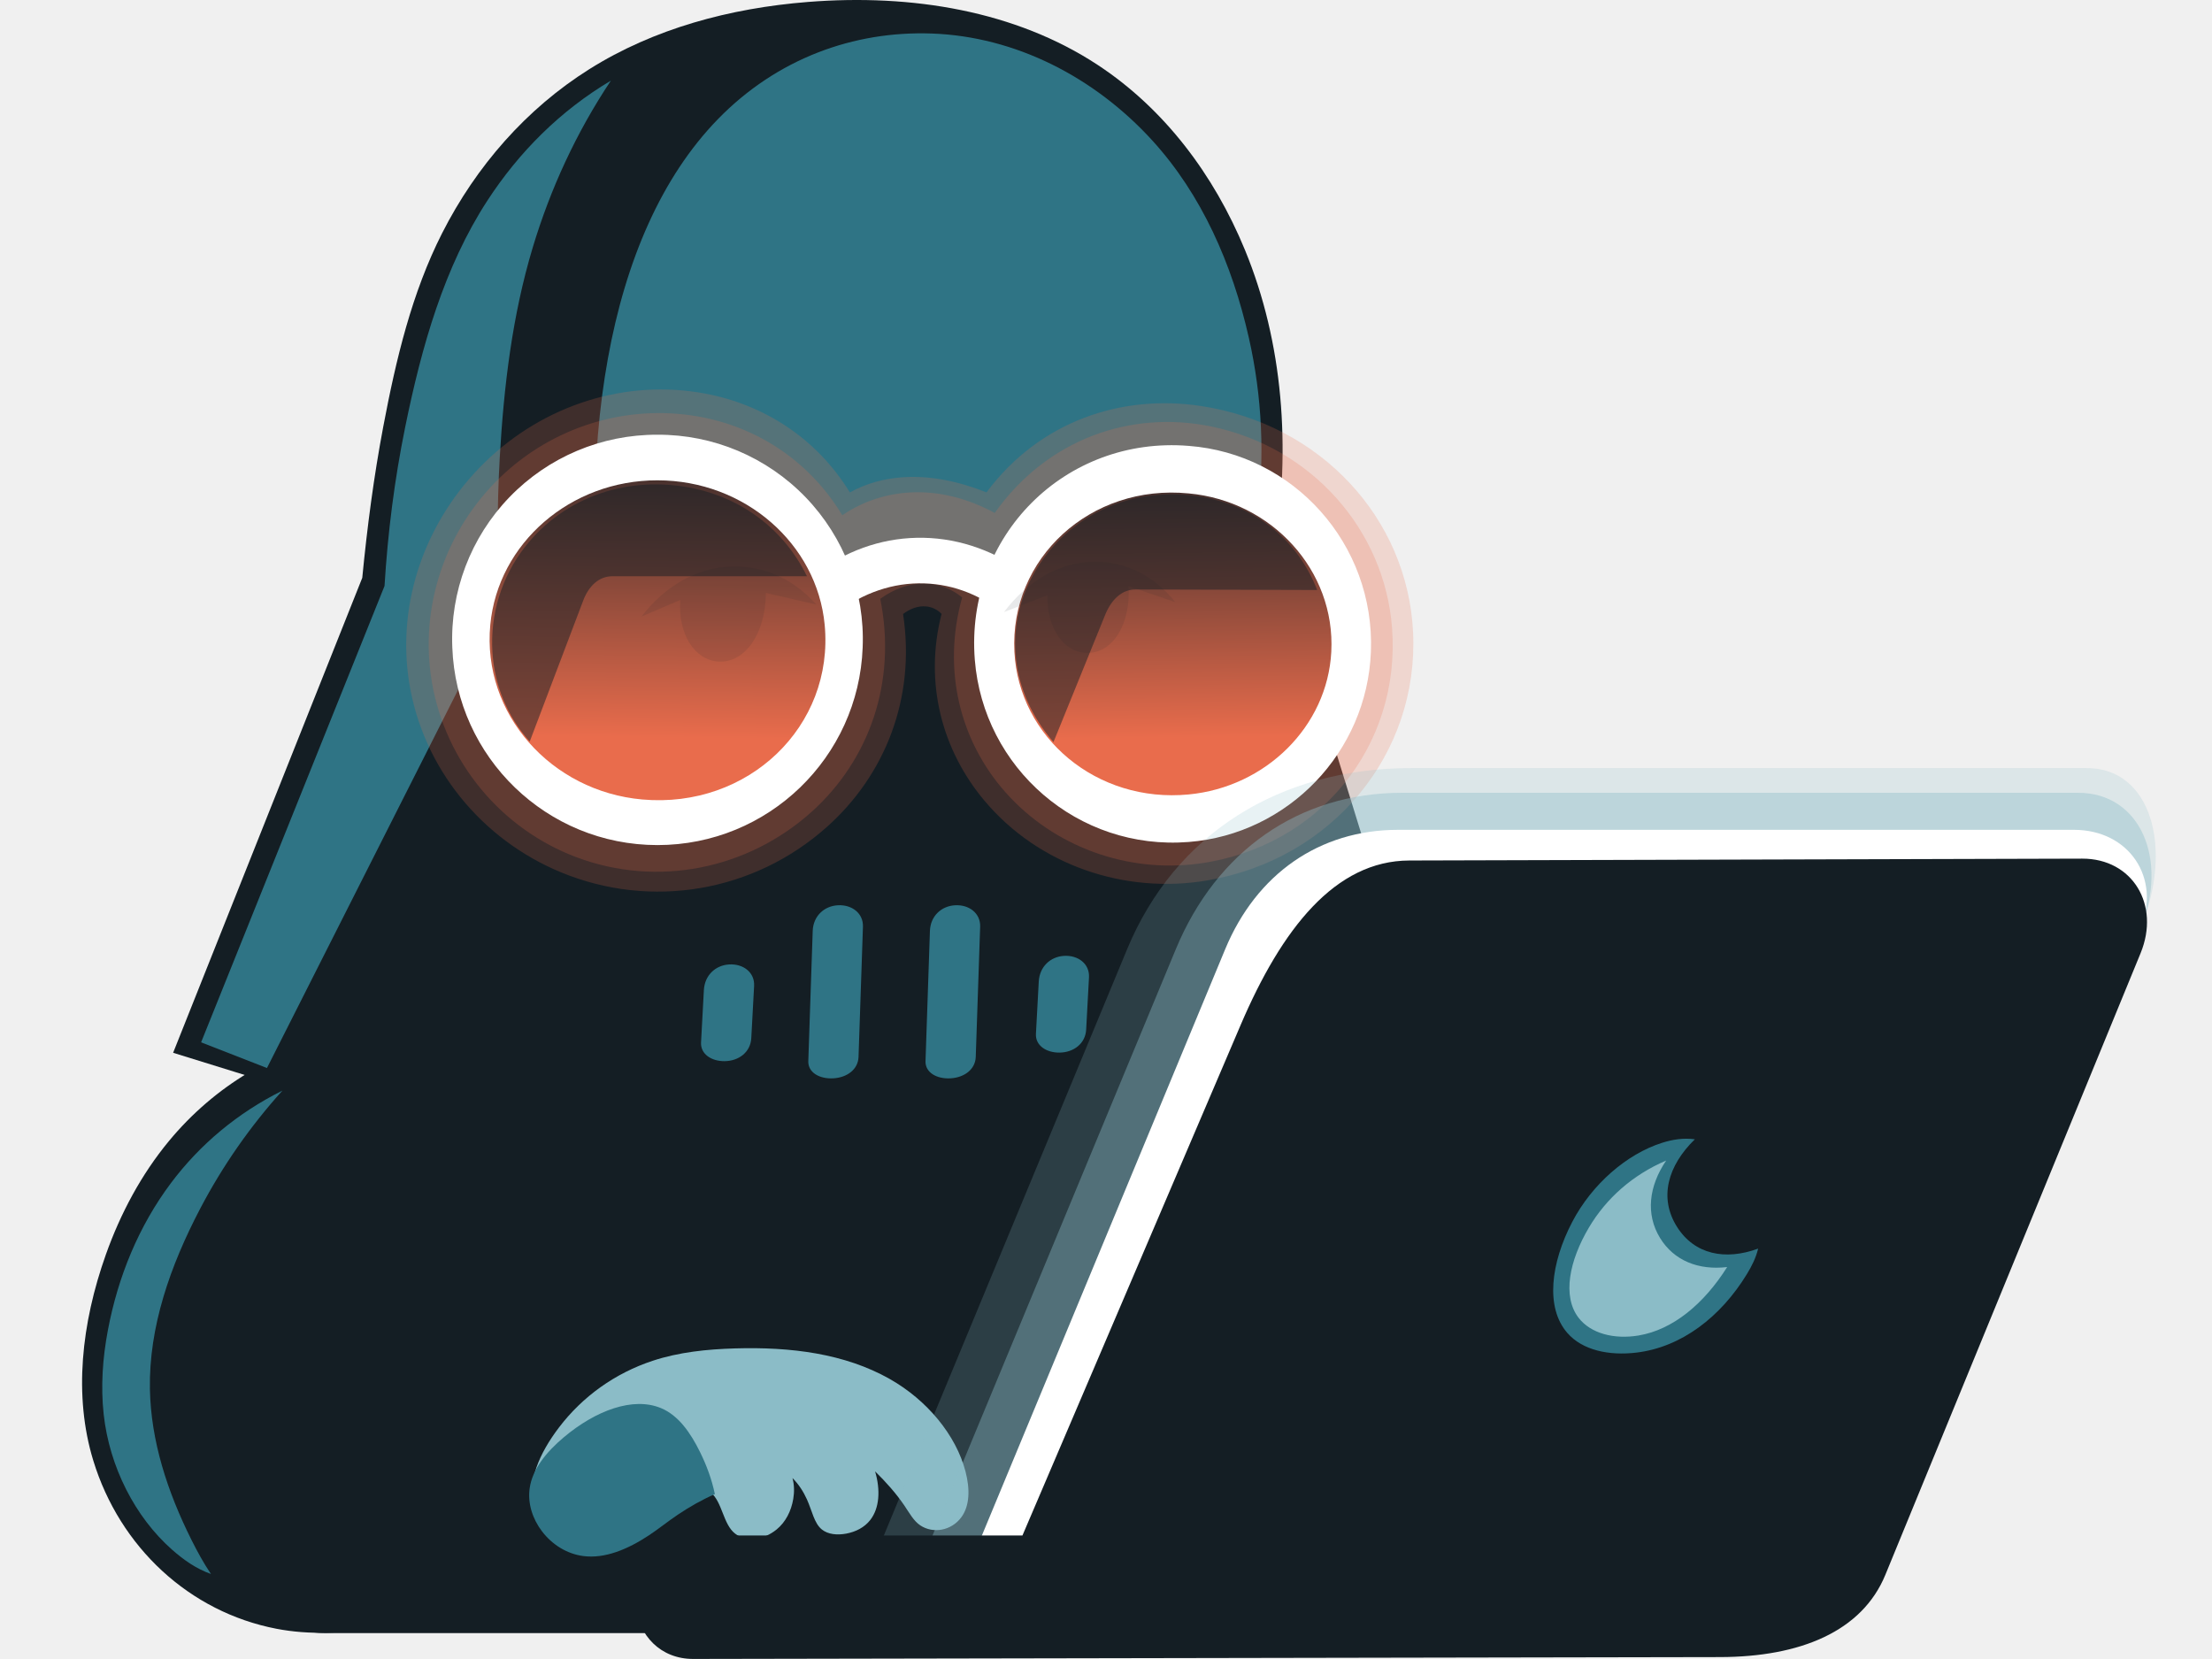
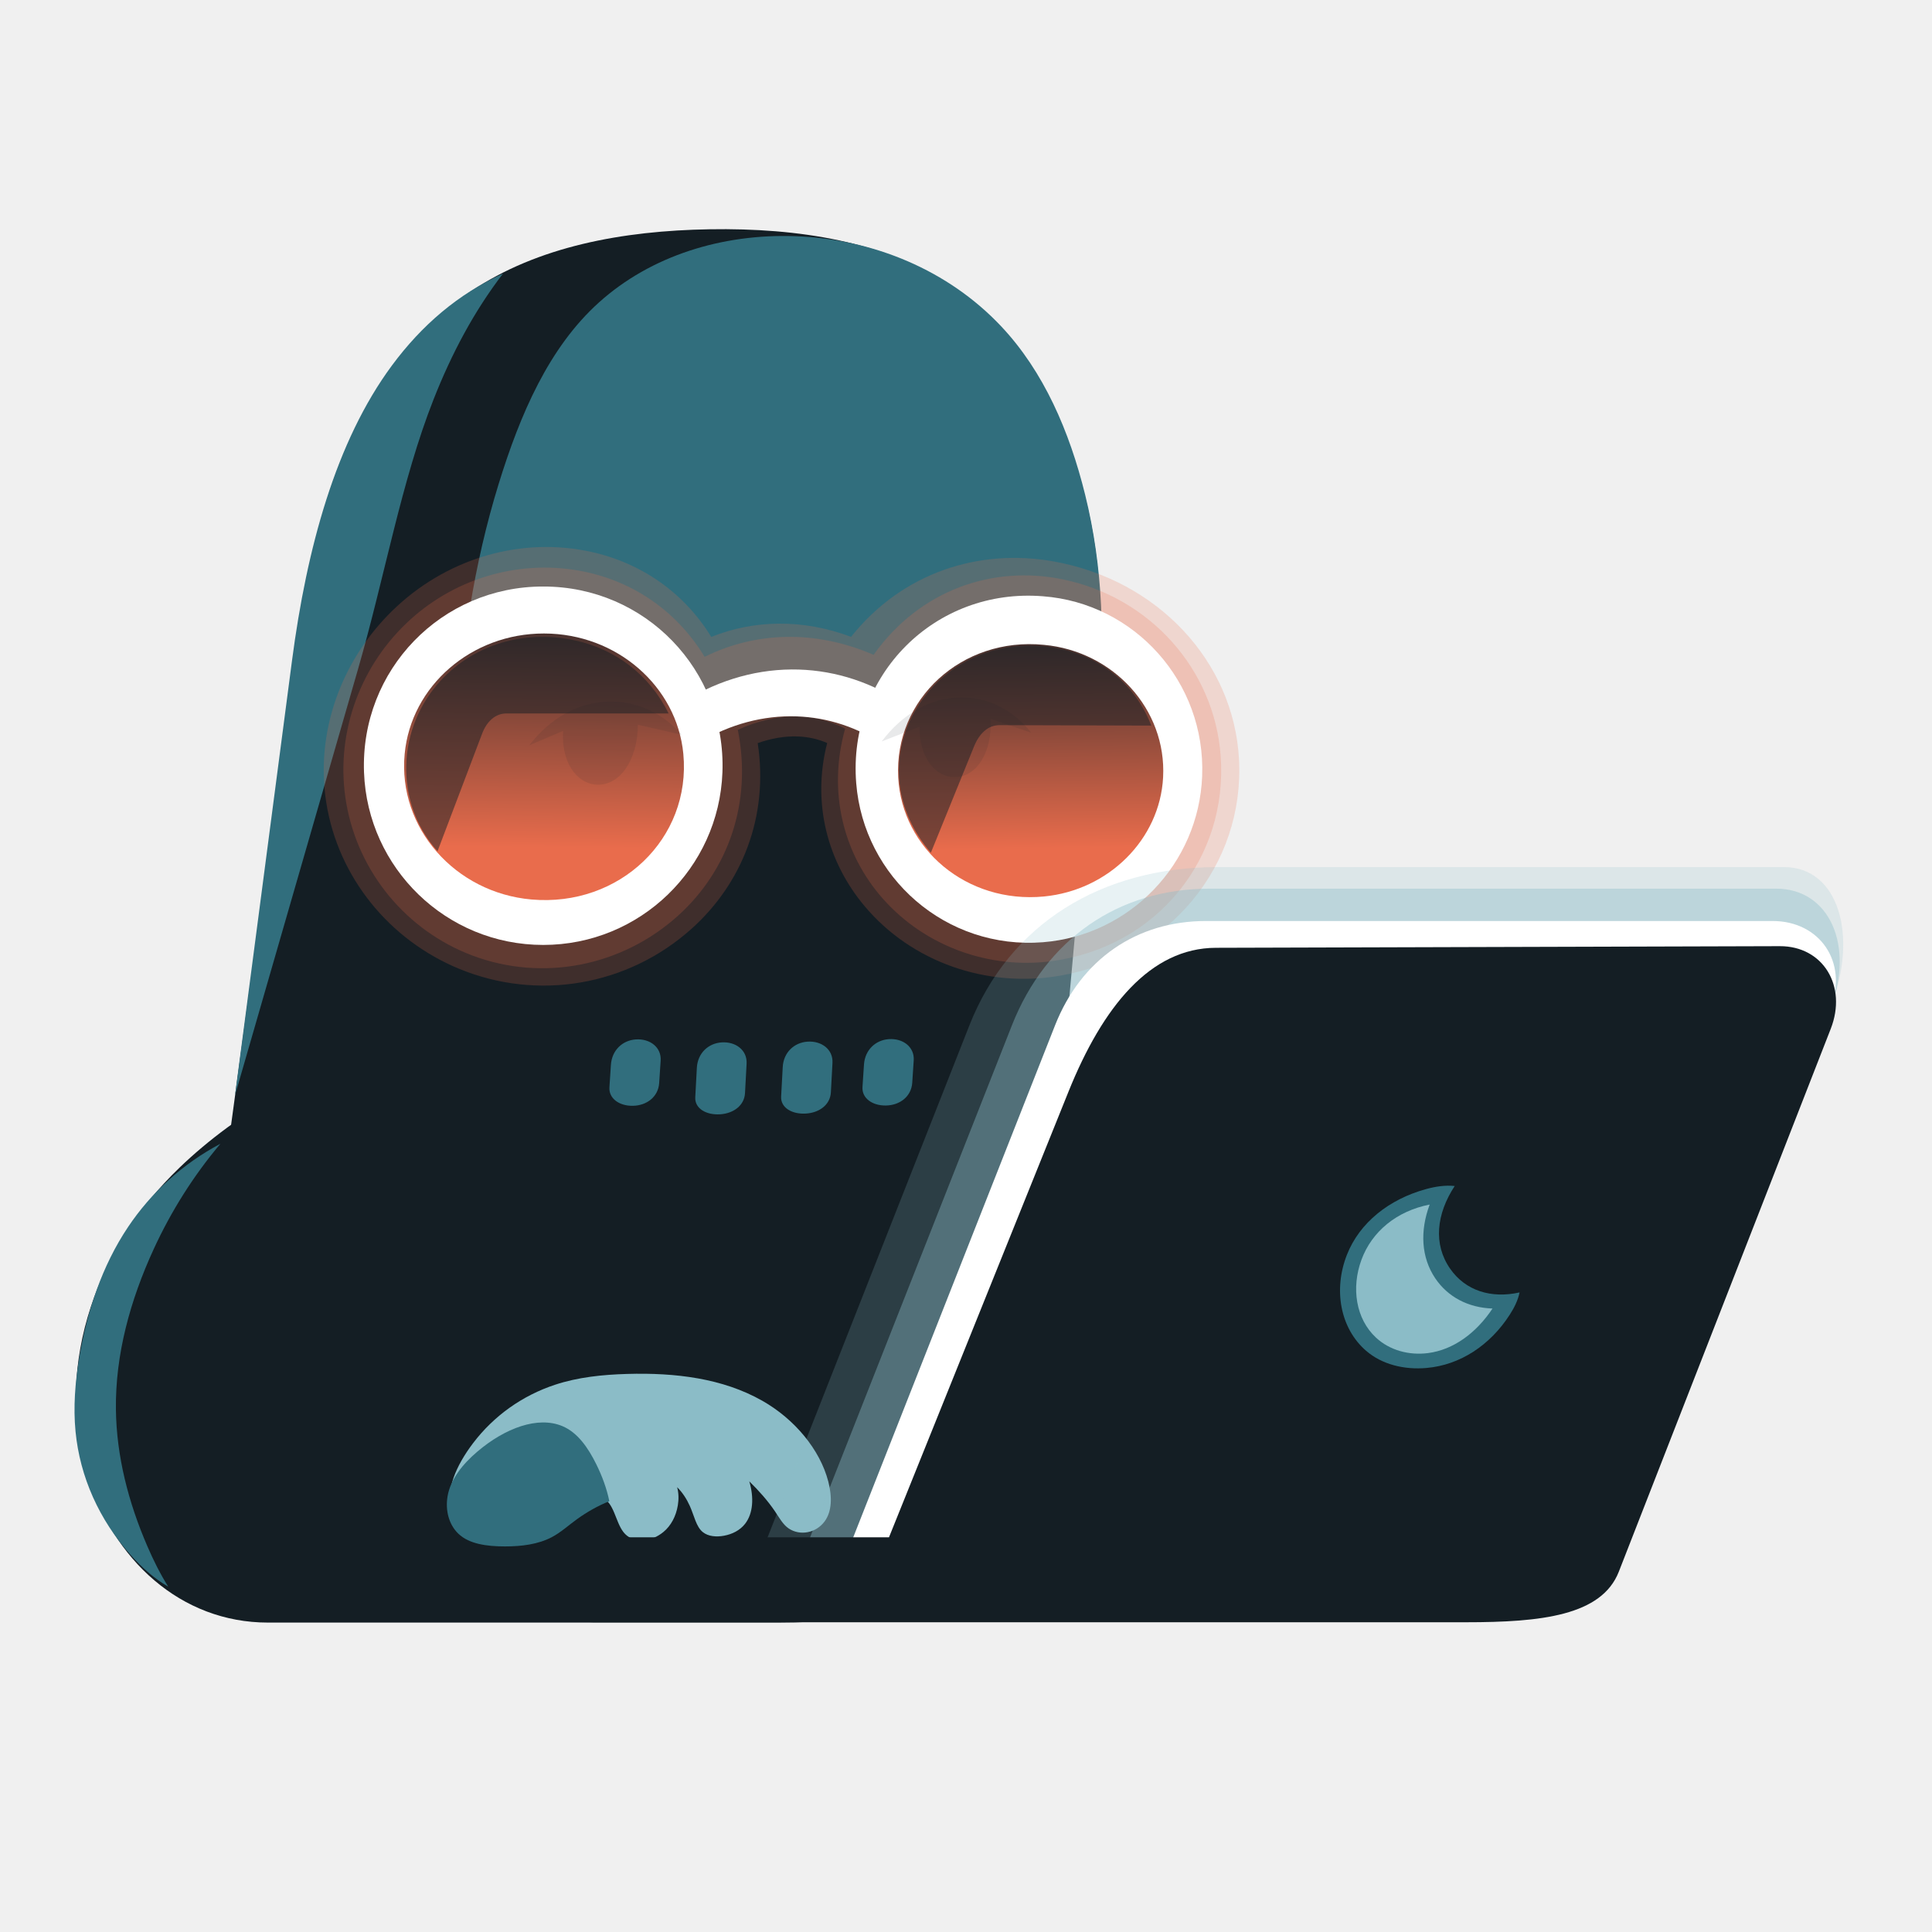
- <svg xmlns="http://www.w3.org/2000/svg" viewBox="0 0 512 384">
+ <svg xmlns="http://www.w3.org/2000/svg" viewBox="0 0 512 512">
  <defs>
-     <linearGradient id="a" x1="151.957" x2="150.984" y1="90.936" y2="170.714" gradientUnits="userSpaceOnUse">
-       <stop offset="0%" stop-color="#141E24" />
-       <stop offset="100%" stop-color="#E96C4C" />
+     <linearGradient x1="149.374" y1="148.57" x2="148.446" y2="224.691" id="gradient1543" gradientUnits="userSpaceOnUse">
+       <stop offset="0%" stop-color="rgb(20,30,36)" />
+       <stop offset="100%" stop-color="rgb(233,108,76)" />
    </linearGradient>
-     <linearGradient id="b" x1="271.625" x2="272.598" y1="95.8" y2="170.714" gradientUnits="userSpaceOnUse">
-       <stop offset="0%" stop-color="#141E24" />
-       <stop offset="100%" stop-color="#E96C4C" />
+     <linearGradient x1="269.211" y1="153.272" x2="270.142" y2="224.972" id="gradient1544" gradientUnits="userSpaceOnUse">
+       <stop offset="0%" stop-color="rgb(20,30,36)" />
+       <stop offset="100%" stop-color="rgb(233,108,76)" />
    </linearGradient>
  </defs>
-   <path fill="#141E24" d="M185.898 195.094c48.18-1.924 94.093 7.851 118.135 38.392 21.359 27.132 23.55 65.709 5.716 96.215C291.62 360.71 254.619 378 210.255 378H74.982c-14.388 0-22.815-16.622-28.432-36.361-8.377-29.437-8.825-60.168 5.106-84.87 22.042-39.087 75.418-59.326 134.242-61.675z" />
-   <path fill="#141E24" d="M118.878 256.33c4.033 9.522 3.55 21.526.795 33.206-1.816 7.7-4.602 15.107-8.573 21.91-3.534 6.056-8.032 11.478-13.337 16.195 4.05-2.63 8.578-4.122 13.337-4.763 7.62-1.025 15.83.264 23.816 2.858l7.686 33.05c-10.007 4.265-20.138 8.121-30.484 11.432-16.524 5.287-32.92 9.72-48.136 6.782-20.13-3.888-36.244-18.847-42.394-38.946-4.583-14.978-2.75-31.73 2.918-47.672 3.404-9.573 8.213-18.552 14.594-26.269 10.532-12.737 24.993-21.413 40.862-24.323 9.83-1.802 19.835-1.259 27.485 3.203 5.147 3.002 9.023 7.651 11.431 13.337z" />
-   <path fill="#2F7485" d="M65.368 252.438a132.743 132.743 0 00-18.993 27.242c-7.009 13.35-11.928 27.5-11.675 41.834.213 12.01 4.051 23.786 9.625 34.926 1.354 2.707 2.803 5.368 4.504 7.882-3.415-1.209-6.296-3.236-9.008-5.63-8.559-7.553-14.493-19.18-15.823-31.34-.703-6.433-.25-12.988.973-19.458 2.343-12.405 7.134-24.09 14.594-34.052 6.727-8.983 15.473-16.27 25.803-21.404z" />
-   <path fill="#8BBCC7" d="M164.512 345.45c2.69 2.195 2.852 7.375 5.638 9.529 2.556 1.976 6.531 1.545 9.604-.956 2.076-1.69 3.39-4.248 3.859-7.087.262-1.588.25-3.222-.183-4.816 1.437 1.421 2.532 3.137 3.35 4.946 1.19 2.636 1.671 5.529 3.453 6.957 1.43 1.146 3.546 1.346 5.638.956 2.195-.41 4.212-1.425 5.557-3.147 2.15-2.75 2.397-6.95 1.126-11.26 2.49 2.439 4.847 5.07 6.757 7.882 1.2 1.768 2.162 3.59 3.707 4.62 2.968 1.976 7.205 1.233 9.501-1.89 1.94-2.64 2.028-6.485.962-10.587-2.185-8.403-8.884-16.523-17.548-21.42-10.417-5.888-22.888-7.448-35.79-7.07-6.523.192-12.988.859-19.052 2.858-8.682 2.864-16.237 8.238-21.729 15.472-4.536 5.976-7.437 12.627-5.63 18.017 2.028 6.046 8.667 9.291 15.764 6.756 9.942-9.278 20.388-13.539 25.016-9.76z" />
-   <path fill="#2F7485" d="M153.009 325.933c4.033 1.681 6.81 5.683 9.008 10.134 1.529 3.094 2.738 6.347 3.448 9.767-3.007 1.314-5.872 2.95-8.574 4.763-2.276 1.527-4.395 3.257-6.668 4.763-4.89 3.239-10.223 5.476-15.24 4.807-3.782-.505-7.184-2.64-9.527-5.716-2.203-2.893-3.344-6.473-2.86-9.954.624-4.476 3.915-8.462 7.892-11.808 7.382-6.209 16.045-9.456 22.521-6.756z" />
-   <path fill="#141E24" d="M40.073 243.682l43.78-109.939c1.139-11.753 2.671-23.434 4.865-35.024 2.955-15.613 6.618-30.958 13.62-44.754 7.872-15.508 19.51-28.8 34.053-37.943C151.347 6.619 168.94 1.887 186.98.455c24.16-1.917 48.125 2.086 67.132 14.594 15.353 10.104 26.873 25.355 34.051 42.808 8.85 21.518 10.642 45.609 6.81 70.049l33.08 107.02-21.436 18.228-40.01-4.957c-8.15 12.556-17.704 18.835-29.532 18.835H166.58c-13.064 0-24.255-5.948-34.295-17.844l-55.252 5.948-36.961-11.454z" />
-   <path fill="#2F7485" d="M141.398 18.664c-7.996 11.984-13.999 25.023-18.1 38.661-4.709 15.656-6.69 32.06-7.621 48.574a309.023 309.023 0 000 34.695L61.792 247.206l-15.242-5.948 42.453-105.62c.752-12.352 2.305-24.582 4.763-36.678 3.822-18.802 9.06-37.196 19.053-52.54 7.307-11.22 16.852-20.792 28.579-27.756zM215.703 7.76c-18.112-.649-35.886 5.802-49.537 19.826-26.04 26.752-33.283 77.051-25.721 131.843l34.295-3.965c8.023-15.93 21.211-25.823 37.567-26.223 15.875-.389 29.196 8.33 37.69 23.249l43.536-14.793-2.572-17.92a117.952 117.952 0 00-1.906-41.635c-3.86-17.053-10.917-33.086-22.295-45.581C253.33 17.811 235 8.451 215.703 7.76zM226.871 214.495l-1.02 30.141c-.099 2.892-2.642 4.768-5.814 4.957-3.258.194-5.901-1.38-5.814-3.965l1.021-30.142c.117-3.444 2.639-5.77 5.814-5.948 3.254-.182 5.918 1.848 5.813 4.957zM199.741 214.495l-1.02 30.141c-.098 2.892-2.642 4.768-5.814 4.957-3.258.194-5.901-1.38-5.814-3.965l1.021-30.142c.117-3.444 2.639-5.77 5.814-5.948 3.254-.182 5.918 1.848 5.813 4.957zM174.55 228.192l-.656 12.111c-.173 3.212-2.864 5.287-6.18 5.318-3.102.029-5.59-1.685-5.447-4.326l.655-12.111c.186-3.444 2.686-5.749 5.814-5.948 3.299-.21 5.981 1.848 5.813 4.957zM252.063 226.21l-.655 12.11c-.173 3.212-2.864 5.287-6.18 5.318-3.102.03-5.59-1.685-5.447-4.326l.655-12.11c.186-3.445 2.686-5.75 5.814-5.949 3.299-.21 5.981 1.849 5.813 4.957z" />
  <g>
-     <path fill="#E96C4C" d="M196.718 113.978c3.821-2.13 8.007-3.228 12.312-3.518 6.367-.43 12.963.978 19.309 3.5 12.269-16.463 31.159-22.754 49.536-20.005 27.792 4.156 47.966 26.044 49.205 52.436 1.315 28.006-18.536 52.449-47.672 57.402-19.021 3.233-38.96-3.465-51.564-18.486-9.752-11.62-14.01-27.185-9.906-43.204a5.601 5.601 0 00-3.631-1.741c-1.815-.155-3.65.525-5.277 1.759 2.967 19.48-4.173 37.26-17.59 49.25-16.881 15.087-40.65 19.181-61.562 10.553-18.486-7.627-32.042-24.252-35.178-43.973-2.952-18.558 3.815-37.617 17.59-51.009 13.605-13.228 32.603-19.317 51.008-15.83 13.52 2.56 25.695 10.271 33.42 22.866z" opacity=".2" />
-     <path fill="#E96C4C" d="M194.959 119.254c4.8-3.253 10.244-4.994 15.83-5.276 6.643-.336 13.286 1.401 19.455 4.745 12.208-17.191 31.566-23.833 50.137-20.004 23.255 4.794 40.14 23.976 41.835 46.7 2.027 27.173-16.793 50.722-44.754 54.482-16.385 2.203-33.49-3.807-44.754-16.54-10.512-11.883-14.68-28.333-10.006-45.069a13.773 13.773 0 00-8.395-3.207c-3.689-.129-7.325 1.174-10.554 3.518 3.87 19.271-2.555 37.273-15.83 49.25-14.893 13.436-35.873 17.583-54.527 10.553-17.407-6.56-30.243-21.976-33.42-40.455-2.975-17.312 3.017-35.173 15.831-47.491 12.136-11.666 29.122-16.973 45.732-14.072 13.55 2.367 25.738 10.181 33.42 22.866z" opacity=".2" />
-     <path fill="#FFF" d="M275.142 103.207c24.215 1.825 43.15 22.69 42.173 47.674-.907 23.213-19.147 42.183-42.173 44.007-25.697 2.036-47.524-17.16-49.508-42.173-2.269-28.613 20.917-51.825 49.508-49.508zM152.185 100.623a47.304 47.304 0 0147.491 49.25c-.945 25.43-21.84 45.733-47.49 45.733-25.65 0-46.546-20.303-47.492-45.733a47.304 47.304 0 0147.491-49.25z" />
-     <path fill="#FFF" d="M212.164 124.48c8.647-.186 17.068 2.517 24.505 7.725l-3.518 10.554c-5.582-4.826-12.227-7.512-19.228-7.726-7.174-.219-14.129 2.172-20.155 6.774l-5.276-8.794c7.05-5.402 15.196-8.351 23.672-8.533z" />
-     <path fill="url(#a)" d="M152.185 111.177c20.226.005 36.916 14.717 38.697 33.42 2.238 23.51-17.696 42.631-42.215 40.455-21.076-1.871-37.14-19.79-35.178-40.456 1.79-18.855 18.54-33.448 38.696-33.42z" />
-     <path fill="url(#b)" d="M275.142 114.209c19.175 1.753 33.993 17.788 33.005 36.672-.902 17.255-15.169 31.297-33.005 33.006-21.344 2.045-39.305-13.201-40.34-33.006-1.13-21.623 17.61-38.923 40.34-36.672z" />
-     <path fill="#141E24" d="M169.332 131.121c7.39-.249 14.32 2.863 19.604 8.794l-11.669-2.674c-.05 9.367-4.789 16.236-10.946 15.89-5.517-.312-9.419-6.333-8.856-14.259l-8.984 3.833c5.438-7.051 12.724-11.31 20.851-11.584zM253.36 130.025c7.203-.064 13.831 3.236 18.645 9.322l-10.788-3.67c.526 8.76-3.604 15.44-9.482 15.454-5.396.014-9.484-5.649-9.285-13.37l-10.063 3.916c5.453-7.234 12.803-11.579 20.974-11.652z" opacity=".1" />
-     <path fill="#141E24" d="M122.606 171.666l12.386-32.655c1.31-3.45 3.696-5.63 6.757-5.63h45.041c-5.38-10.916-14.91-17.856-25.899-20.268-15.027-3.3-30.187 1.677-39.411 13.512A35.977 35.977 0 00113.982 151c.485 7.497 3.333 14.763 8.624 20.666zM243.84 171.78l11.97-29.468c1.46-3.596 3.91-5.879 7.043-5.87l42.027.123c-4.42-11.391-13.709-18.655-24.651-21.13-16.774-3.792-33.126 3.228-41.085 17.608-6.745 12.189-5.41 27.007 4.695 38.738z" opacity=".5" />
+     <path d="M186.835,263.818 C232.553,265.904 275.279,280.199 296.99,310.998 C312.102,332.438 315.927,359.285 305.767,381.701 C291.693,412.753 253.13,430 206.274,430 L71,430 C48.03,430 29.78,413.483 22.865,390.078 C18.741,376.116 19.31,360.727 24.064,346.348 C28.616,332.58 36.233,320.357 47.597,309.414 C78.313,279.837 132.407,261.334 186.835,263.818 Z" fill="rgb(20,30,36)" opacity="1" />
  </g>
  <g>
-     <path fill="#8BBCC7" d="M202.781 359.739l58.11-140.037c11.134-26.831 35.395-41.916 65.732-41.916h156.454c14.652 0 20.15 18.139 12.384 37.153l-55.253 135.273c-2.439 5.972-7.348 9.527-13.5 9.527H202.78z" opacity=".2" />
-     <path fill="#8BBCC7" d="M214.05 359.739l58.11-140.037c9.448-22.77 28.535-36.2 52.394-36.2h156.454c14.371 0 21.014 15.372 14.453 31.437l-55.253 135.273c-2.439 5.972-7.348 9.527-13.5 9.527H214.049z" opacity=".4" />
-     <path fill="#FFF" d="M225.48 359.739l58.111-140.037c7.212-17.379 21.79-27.626 40.01-27.626h156.454c12.73 0 20.21 11.098 15.406 22.863l-55.253 135.273c-2.439 5.972-7.348 9.527-13.5 9.527H225.48z" />
-     <path fill="#141E24" d="M287.15 237.28c9.55-22.341 21.887-38.057 39.058-38.104l155.752-.432c11.607-.032 18.119 10.663 13.5 21.91l-59.062 143.848c-5.405 13.162-19.765 19.019-38.27 19.052l-237.678.432c-7.57.014-12.681-5.481-13.337-12.384-.841-8.868 5.597-16.195 15.243-16.195h74.305l50.49-118.126z" />
-     <path fill="#2F7485" d="M388.184 283.995c4.057 6.396 11.15 7.8 18.764 5.016-.508 2.124-1.48 4.06-2.606 5.902-6.095 9.973-15.19 16.925-25.575 18.168-6.338.759-12.497-.533-16-4.568-5.096-5.87-3.832-16.13 1.15-25.678 4.569-8.754 12.613-15.702 20.747-18.299 2.538-.81 5.037-1.182 7.635-.83-6.257 6.09-8.394 13.545-4.115 20.29z" />
-     <path fill="#8BBCC7" d="M384.24 286.544c3.214 5.256 8.915 7.521 15.535 6.733-5.345 8.49-12.55 14.535-20.55 15.851-5.588.92-11.012-.44-13.835-4.103-3.847-4.99-2.133-13.263 2.385-20.885 4.046-6.825 10.158-12.21 17.885-15.516-4.005 5.904-4.805 12.385-1.42 17.92z" />
+     <path d="M58.405,303.113 C51.23,311.637 45.342,321.001 40.737,331.017 C34.499,344.585 30.542,358.967 30.718,373.514 C30.868,385.906 34.02,398.132 39.041,409.743 C40.641,413.444 42.427,417.067 44.587,420.49 C40.726,418.261 37.465,415.276 34.536,411.995 C26.34,402.81 21.187,391.466 20.016,379.352 C19.395,372.916 19.904,366.361 20.989,359.894 C23.084,347.41 27.059,335.431 33.926,325.18 C40.067,316.014 48.364,308.442 58.405,303.113 Z" fill="rgb(49,110,125)" opacity="1" />
+     <path d="M160.53,397.449 C163.22,399.645 163.382,404.825 166.168,406.979 C168.724,408.955 172.699,408.524 175.773,406.023 C177.848,404.334 179.162,401.775 179.631,398.936 C179.893,397.348 179.881,395.714 179.448,394.12 C180.885,395.541 181.98,397.257 182.797,399.066 C183.989,401.702 184.47,404.595 186.251,406.023 C187.682,407.169 189.797,407.37 191.889,406.979 C194.084,406.569 196.101,405.553 197.447,403.832 C199.595,401.081 199.843,396.881 198.573,392.572 C201.063,395.011 203.419,397.642 205.329,400.454 C206.53,402.222 207.491,404.044 209.036,405.074 C212.004,407.05 216.241,406.307 218.537,403.183 C220.477,400.544 220.565,396.699 219.499,392.597 C217.314,384.194 210.615,376.074 201.951,371.177 C191.534,365.289 179.064,363.729 166.162,364.108 C159.639,364.299 153.173,364.966 147.109,366.966 C138.428,369.829 130.872,375.203 125.38,382.437 C120.844,388.413 117.943,395.064 119.75,400.454 C121.778,406.5 128.417,409.745 135.515,407.21 C145.456,397.932 155.903,393.671 160.53,397.449 Z" fill="rgb(139,188,199)" opacity="1" />
+     <path d="M149.027,377.933 C153.06,379.618 155.837,383.616 158.035,388.067 C159.564,391.161 160.773,394.414 161.483,397.834 C158.427,399.058 155.548,400.696 152.909,402.597 C150.676,404.205 148.653,406.089 146.241,407.36 C142.611,409.273 138.218,409.822 133.776,409.818 C128.967,409.813 124.32,409.171 121.474,406.451 C118.946,404.035 117.97,400.222 118.615,396.497 C119.395,391.987 122.595,388.017 126.507,384.689 C133.854,378.438 142.544,375.225 149.027,377.933 Z" fill="rgb(49,110,125)" opacity="1" />
+   </g>
+   <g>
+     <path d="M61.082,299.296 L76.467,185.743 C79.5,163.358 82.374,141.574 90.452,121.775 C97.82,103.718 109.228,87.703 124.748,77.24 C142.515,65.263 165.052,61.144 188.056,60.761 C211.64,60.369 234.871,64.022 252.295,75.942 C264.488,84.284 273.437,96.437 279.892,110.15 C289.801,131.202 293.213,155.278 290.993,179.906 L279.941,302.506 C249.04,307.701 217.852,310.004 186.573,310.075 C144.733,310.169 102.745,306.155 61.082,299.296 Z" fill="rgb(20,30,36)" opacity="1" />
+     <path d="M133.306,72.496 C125.605,82.538 119.708,93.658 114.917,105.801 C106.368,127.467 101.997,152.678 94.889,177.3 L62.282,290.25 L77.383,175.078 C81.288,145.291 88.973,116.969 103.887,96.827 C111.775,86.173 121.437,77.865 133.306,72.496 Z" fill="rgb(49,110,125)" opacity="1" />
+     <path d="M210.776,62.595 C191.488,61.894 172.505,67.728 158.686,80.186 C145.455,92.113 137.863,109.719 132.143,128.265 C125.573,149.567 122.253,171.622 121.01,194.166 L168.644,202.756 C178.607,189.109 192.65,181.376 208.326,181.241 C225.194,181.096 240.311,189.719 251.413,204.49 L290.751,190.297 C293.023,170.197 292.312,150.292 287.573,131.108 C283.422,114.304 276.6,98.432 265.299,86.451 C251.319,71.63 231.539,63.349 210.776,62.595 Z" fill="rgb(49,110,125)" opacity="1" />
+     <path d="M220.615,281.666 L220.193,289.482 C220.015,292.766 217.149,294.875 213.6,295.103 C209.86,295.343 206.85,293.532 207.008,290.606 L207.43,282.79 C207.641,278.885 210.476,276.272 214.023,276.046 C217.763,275.808 220.805,278.142 220.615,281.666 Z" fill="rgb(49,110,125)" opacity="1" />
+     <path d="M197.858,281.864 L197.436,289.68 C197.258,292.964 194.393,295.073 190.844,295.301 C187.103,295.541 184.093,293.73 184.251,290.804 L184.673,282.988 C184.884,279.083 187.719,276.469 191.266,276.244 C195.007,276.005 198.048,278.339 197.858,281.864 Z" fill="rgb(49,110,125)" opacity="1" />
+     <path d="M175.082,281.081 L174.688,287.019 C174.447,290.661 171.409,293.001 167.681,293.048 C164.135,293.094 161.306,291.134 161.504,288.143 L161.898,282.205 C162.157,278.3 164.975,275.7 168.49,275.46 C172.262,275.202 175.316,277.556 175.082,281.081 Z" fill="rgb(49,110,125)" opacity="1" />
+     <path d="M242.146,281.005 L241.753,286.943 C241.511,290.585 238.473,292.925 234.745,292.972 C231.199,293.018 228.37,291.058 228.568,288.067 L228.962,282.129 C229.221,278.224 232.04,275.625 235.554,275.384 C239.326,275.126 242.38,277.48 242.146,281.005 Z" fill="rgb(49,110,125)" opacity="1" />
+   </g>
+   <g>
+     <path d="M188.493,168.79 C194.201,166.5 200.194,165.338 206.229,165.272 C212.77,165.201 219.281,166.417 225.538,168.772 C239.221,151.615 259.554,145.293 279.143,148.767 C306.792,153.671 326.944,175.279 328.348,201.203 C329.863,229.179 309.941,253.658 280.676,258.605 C261.649,261.821 241.713,255.131 229.112,240.12 C219.357,228.5 215.097,212.934 219.206,196.915 C216.754,195.829 214.148,195.282 211.506,195.174 C207.934,195.027 204.313,195.701 200.805,196.933 C203.772,216.413 196.632,234.193 183.216,246.183 C166.334,261.27 142.564,265.364 121.653,256.736 C103.166,249.109 89.611,232.484 86.475,212.763 C83.523,194.205 90.29,175.146 104.064,161.754 C117.669,148.526 136.668,142.437 155.073,145.924 C168.592,148.485 180.767,156.195 188.493,168.79 Z" fill="rgb(233,108,76)" opacity="0.2" />
+     <path d="M186.734,174.067 C193.455,170.729 200.673,168.978 207.988,168.79 C215.986,168.584 223.951,170.249 231.511,173.535 C243.72,156.344 263.077,149.702 281.649,153.531 C304.903,158.325 321.789,177.508 323.483,200.231 C325.51,227.404 306.69,250.953 278.73,254.713 C262.345,256.917 245.24,250.906 233.976,238.174 C223.463,226.29 219.295,209.84 223.969,193.105 C220.062,191.046 215.812,190.017 211.506,189.897 C206.094,189.746 200.672,191.047 195.528,193.415 C199.399,212.686 192.972,230.689 179.698,242.665 C164.805,256.102 143.825,260.248 125.171,253.219 C107.764,246.659 94.928,231.242 91.751,212.763 C88.775,195.451 94.768,177.59 107.582,165.272 C119.718,153.606 136.704,148.299 153.314,151.201 C166.864,153.568 179.052,161.381 186.734,174.067 Z" fill="rgb(233,108,76)" opacity="0.2" />
+     <path d="M276.409,158.019 C300.625,159.844 319.559,180.709 318.583,205.694 C317.676,228.906 299.435,247.876 276.409,249.701 C250.713,251.737 228.885,232.541 226.902,207.527 C224.633,178.914 247.818,155.702 276.409,158.019 Z" fill="rgb(255,255,255)" opacity="1" />
+     <path d="M143.96,155.436 C170.901,155.382 192.461,177.511 191.451,204.686 C190.506,230.115 169.61,250.418 143.96,250.418 C118.31,250.418 97.414,230.115 96.469,204.686 C95.459,177.511 117.019,155.382 143.96,155.436 Z" fill="rgb(255,255,255)" opacity="1" />
+     <path d="M209.78,177.417 C219.772,177.35 229.572,180.19 238.353,185.768 L234.419,197.571 C227.345,192.743 219.351,190.13 211.122,189.845 C202.276,189.54 193.532,191.931 185.543,196.619 L179.85,186.784 C189.038,180.763 199.273,177.489 209.78,177.417 Z" fill="rgb(255,255,255)" opacity="1" />
+     <path d="M144.167,167.883 C163.466,167.888 179.39,181.926 181.089,199.771 C183.225,222.203 164.205,240.448 140.81,238.371 C120.7,236.586 105.373,219.489 107.245,199.771 C108.952,181.78 124.935,167.856 144.167,167.883 Z" fill="url(#gradient1543)" opacity="1" />
+     <path d="M276.646,170.891 C294.999,172.569 309.181,187.916 308.235,205.99 C307.372,222.504 293.717,235.944 276.646,237.58 C256.217,239.537 239.027,224.945 238.037,205.99 C236.956,185.294 254.89,168.736 276.646,170.891 Z" fill="url(#gradient1544)" opacity="1" />
+     <path d="M161.107,185.934 C168.498,185.685 175.427,188.797 180.711,194.727 L169.042,192.053 C168.993,201.42 164.253,208.29 158.096,207.942 C152.578,207.631 148.677,201.61 149.24,193.684 L140.256,197.517 C145.694,190.466 152.98,186.207 161.107,185.934 Z" fill="rgb(20,30,36)" opacity="0.1" />
+     <path d="M254.628,184.837 C261.83,184.773 268.459,188.073 273.272,194.159 L262.484,190.489 C263.01,199.249 258.881,205.929 253.002,205.944 C247.606,205.957 243.518,200.294 243.718,192.574 L233.654,196.49 C239.107,189.256 246.457,184.91 254.628,184.837 Z" fill="rgb(20,30,36)" opacity="0.1" />
+     <path d="M115.944,225.6 L127.762,194.442 C129.012,191.149 131.289,189.07 134.209,189.07 L177.185,189.07 C172.053,178.654 162.958,172.032 152.474,169.731 C138.136,166.582 123.671,171.331 114.87,182.623 C109.774,189.162 107.171,197.466 107.715,205.881 C108.178,213.034 110.895,219.967 115.944,225.6 Z" fill="rgb(20,30,36)" opacity="0.5" />
+     <path d="M246.686,225.993 L258.143,197.788 C259.541,194.346 261.885,192.162 264.884,192.171 L305.108,192.288 C300.878,181.386 291.988,174.433 281.515,172.065 C265.46,168.435 249.81,175.154 242.192,188.918 C235.737,200.583 237.013,214.766 246.686,225.993 Z" fill="rgb(20,30,36)" opacity="0.5" />
+   </g>
+   <g>
+     <path d="M201.708,411.739 L256.91,271.702 C267.506,244.822 291.908,229.786 322.641,229.786 L472.778,229.786 C487.172,229.786 492.572,247.791 485.162,266.939 L432.819,402.212 C430.504,408.196 425.556,411.739 419.319,411.739 L201.708,411.739 Z" fill="rgb(139,188,199)" opacity="0.2" />
+     <path d="M212.976,411.739 L268.178,271.702 C277.172,248.886 296.396,235.502 320.572,235.502 L470.709,235.502 C484.905,235.502 491.425,250.753 485.162,266.939 L432.819,402.212 C430.504,408.196 425.556,411.739 419.319,411.739 L212.976,411.739 Z" fill="rgb(139,188,199)" opacity="0.4" />
+     <path d="M224.408,411.739 L279.609,271.702 C286.474,254.288 301.156,244.076 319.62,244.076 L469.757,244.076 C482.357,244.076 489.751,255.079 485.162,266.939 L432.819,402.212 C430.504,408.196 425.556,411.739 419.319,411.739 L224.408,411.739 Z" fill="rgb(255,255,255)" opacity="1" />
+     <path d="M283.168,289.281 C292.225,266.796 304.824,251.226 322.226,251.176 L471.662,250.744 C483.152,250.711 489.586,261.323 485.162,272.655 L429.008,416.502 C424.455,428.166 408.402,429.914 388.535,429.914 L157.173,429.914 C154.535,429.914 152.231,429.162 150.741,427.547 C148.891,425.543 148.451,422.371 148.482,419.099 C148.511,415.916 148.982,412.824 150.736,410.644 C152.442,408.524 155.209,407.407 158.374,407.407 L235.588,407.407 L283.168,289.281 Z" fill="rgb(20,30,36)" opacity="1" />
+     <path d="M384.303,336.223 C388.38,342.067 395.157,344.179 402.704,342.509 C402.257,344.659 401.267,346.596 400.099,348.411 C394.925,356.45 387.007,361.754 378.018,362.53 C372.128,363.038 366.251,361.628 362.018,357.962 C355.181,352.039 353.3,341.798 356.952,332.522 C360.317,323.976 368.148,317.808 377.881,315.131 C380.357,314.45 382.913,314.037 385.515,314.301 C380.647,321.726 379.782,329.742 384.303,336.223 Z" fill="rgb(49,110,125)" opacity="1" />
+     <path d="M380.36,338.772 C383.691,343.713 389.101,346.559 395.532,346.775 C391.194,353.297 385.159,357.702 378.477,358.577 C373.364,359.247 368.234,357.82 364.641,354.474 C359.314,349.511 358.047,341.316 360.81,333.828 C363.57,326.347 370.14,320.941 378.877,319.218 C376.275,326.21 376.605,333.205 380.36,338.772 Z" fill="rgb(139,188,199)" opacity="1" />
  </g>
</svg>
